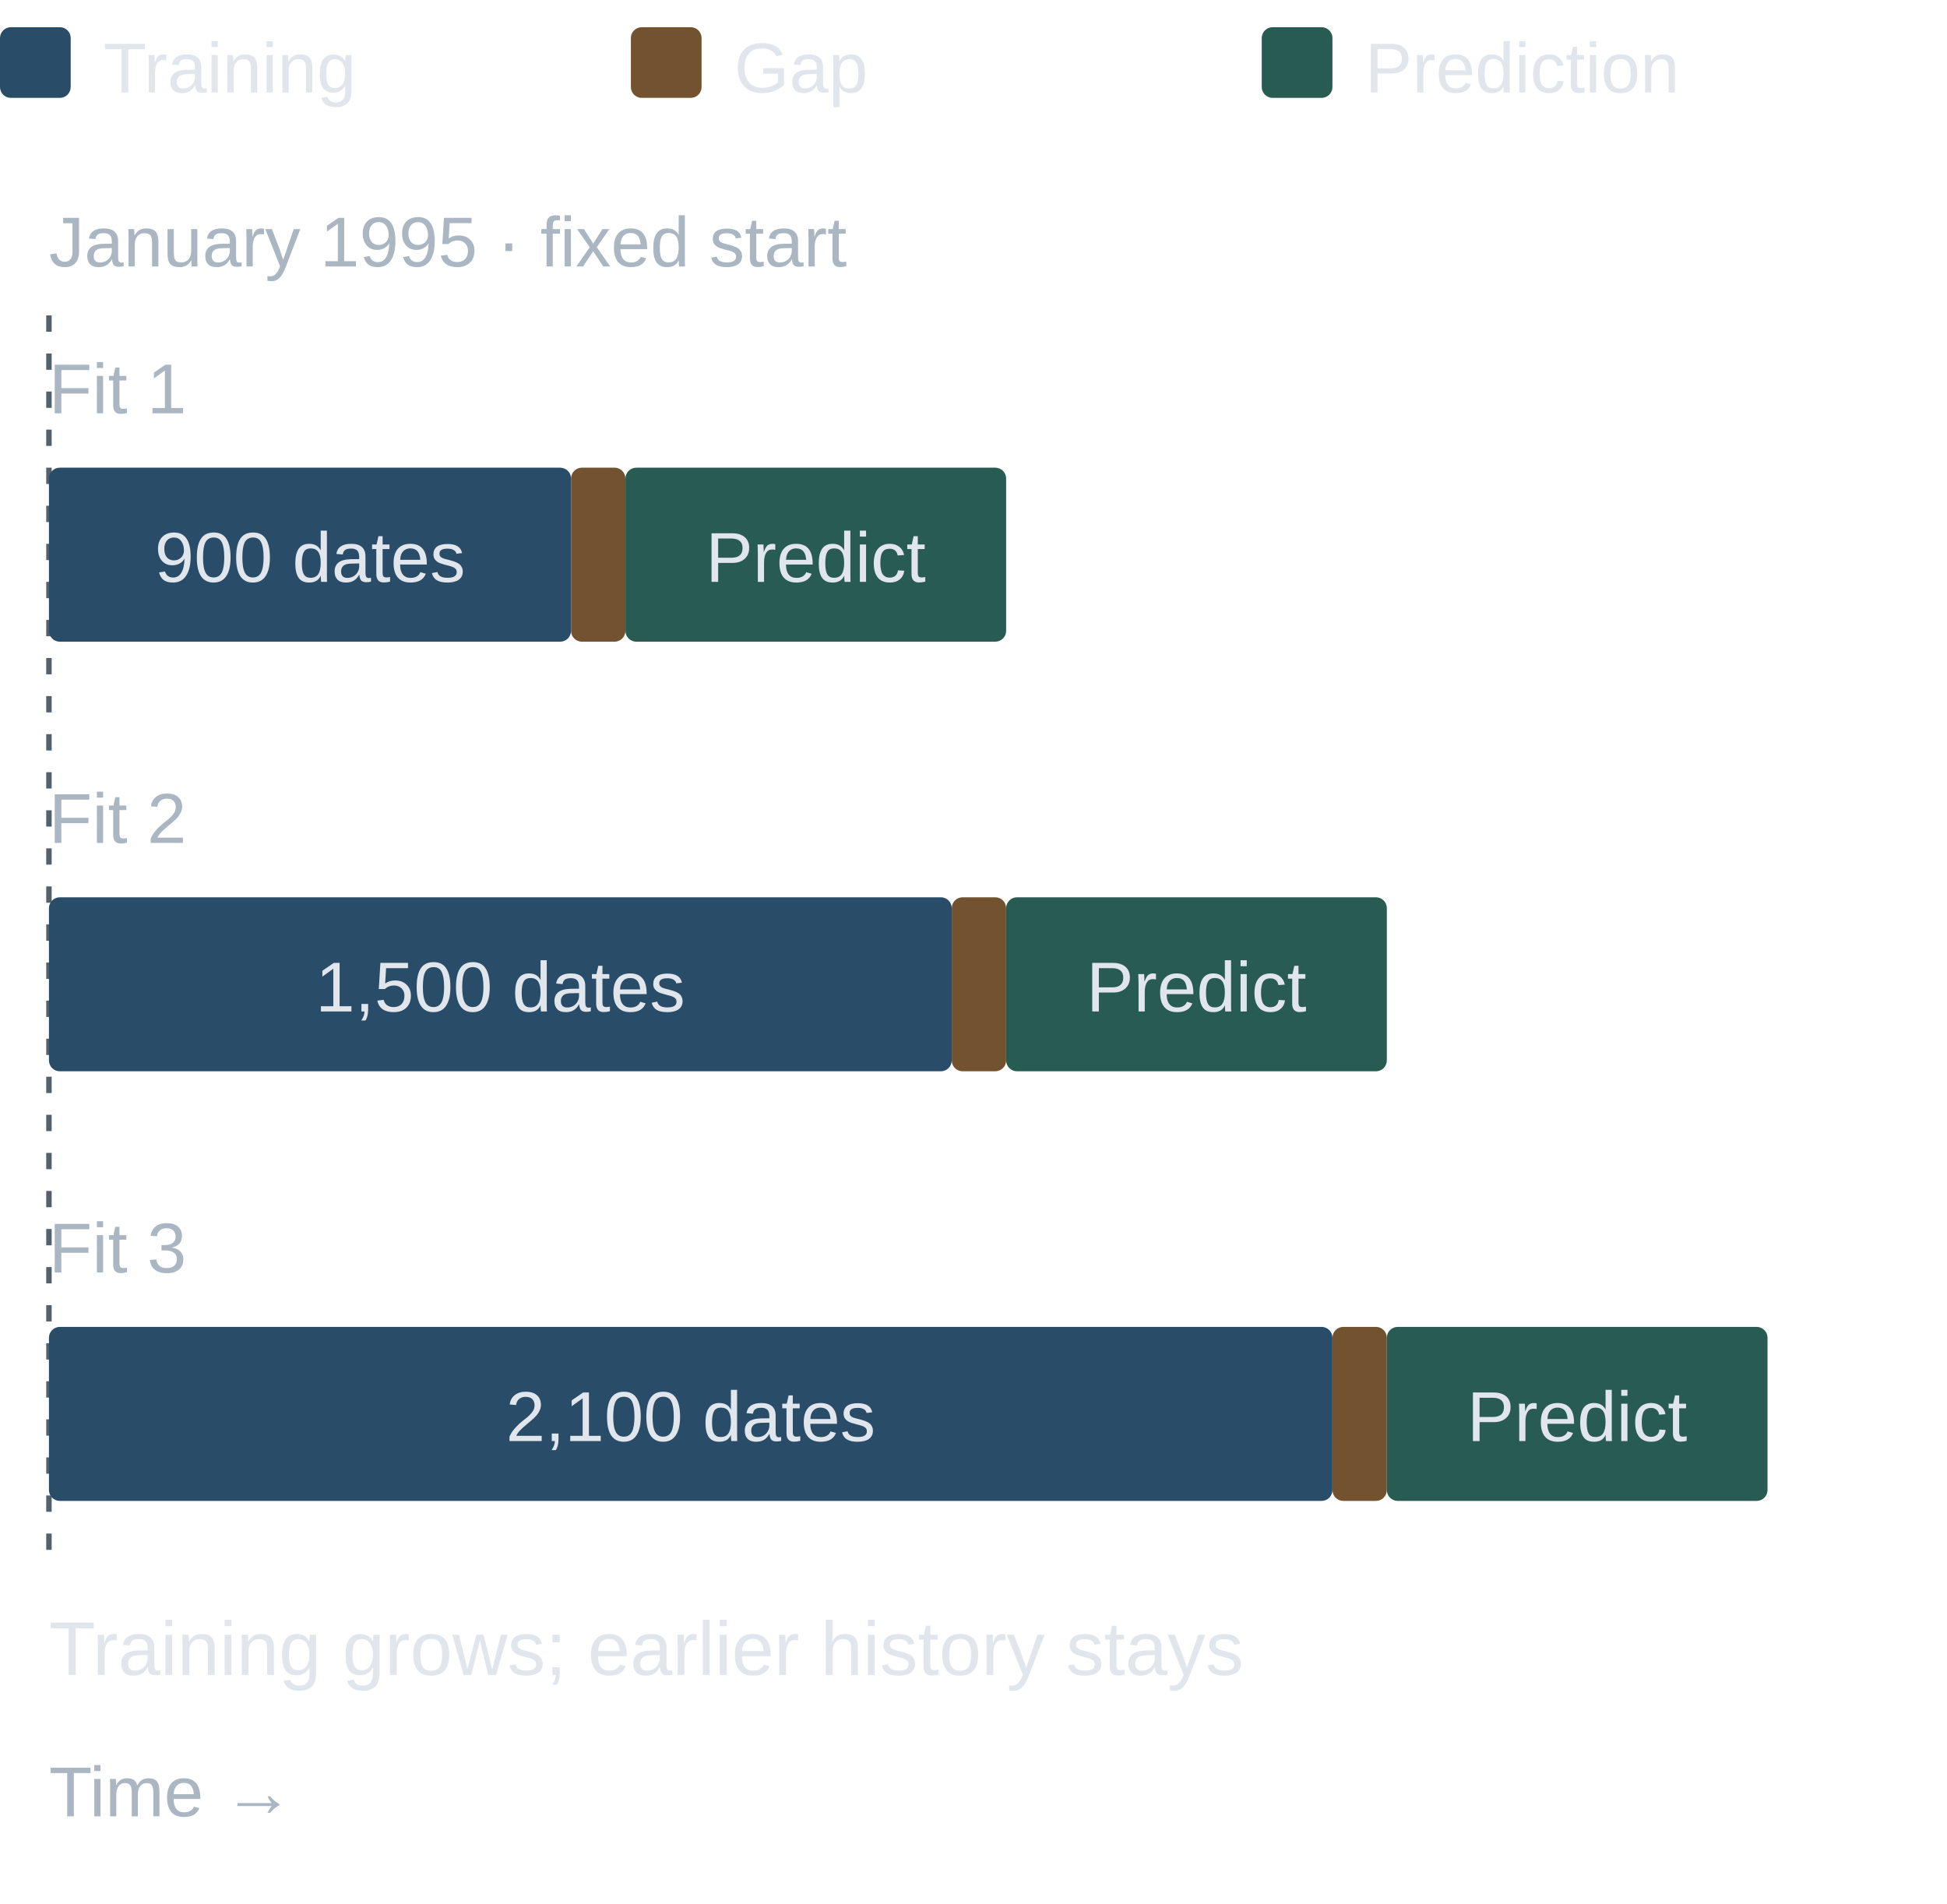
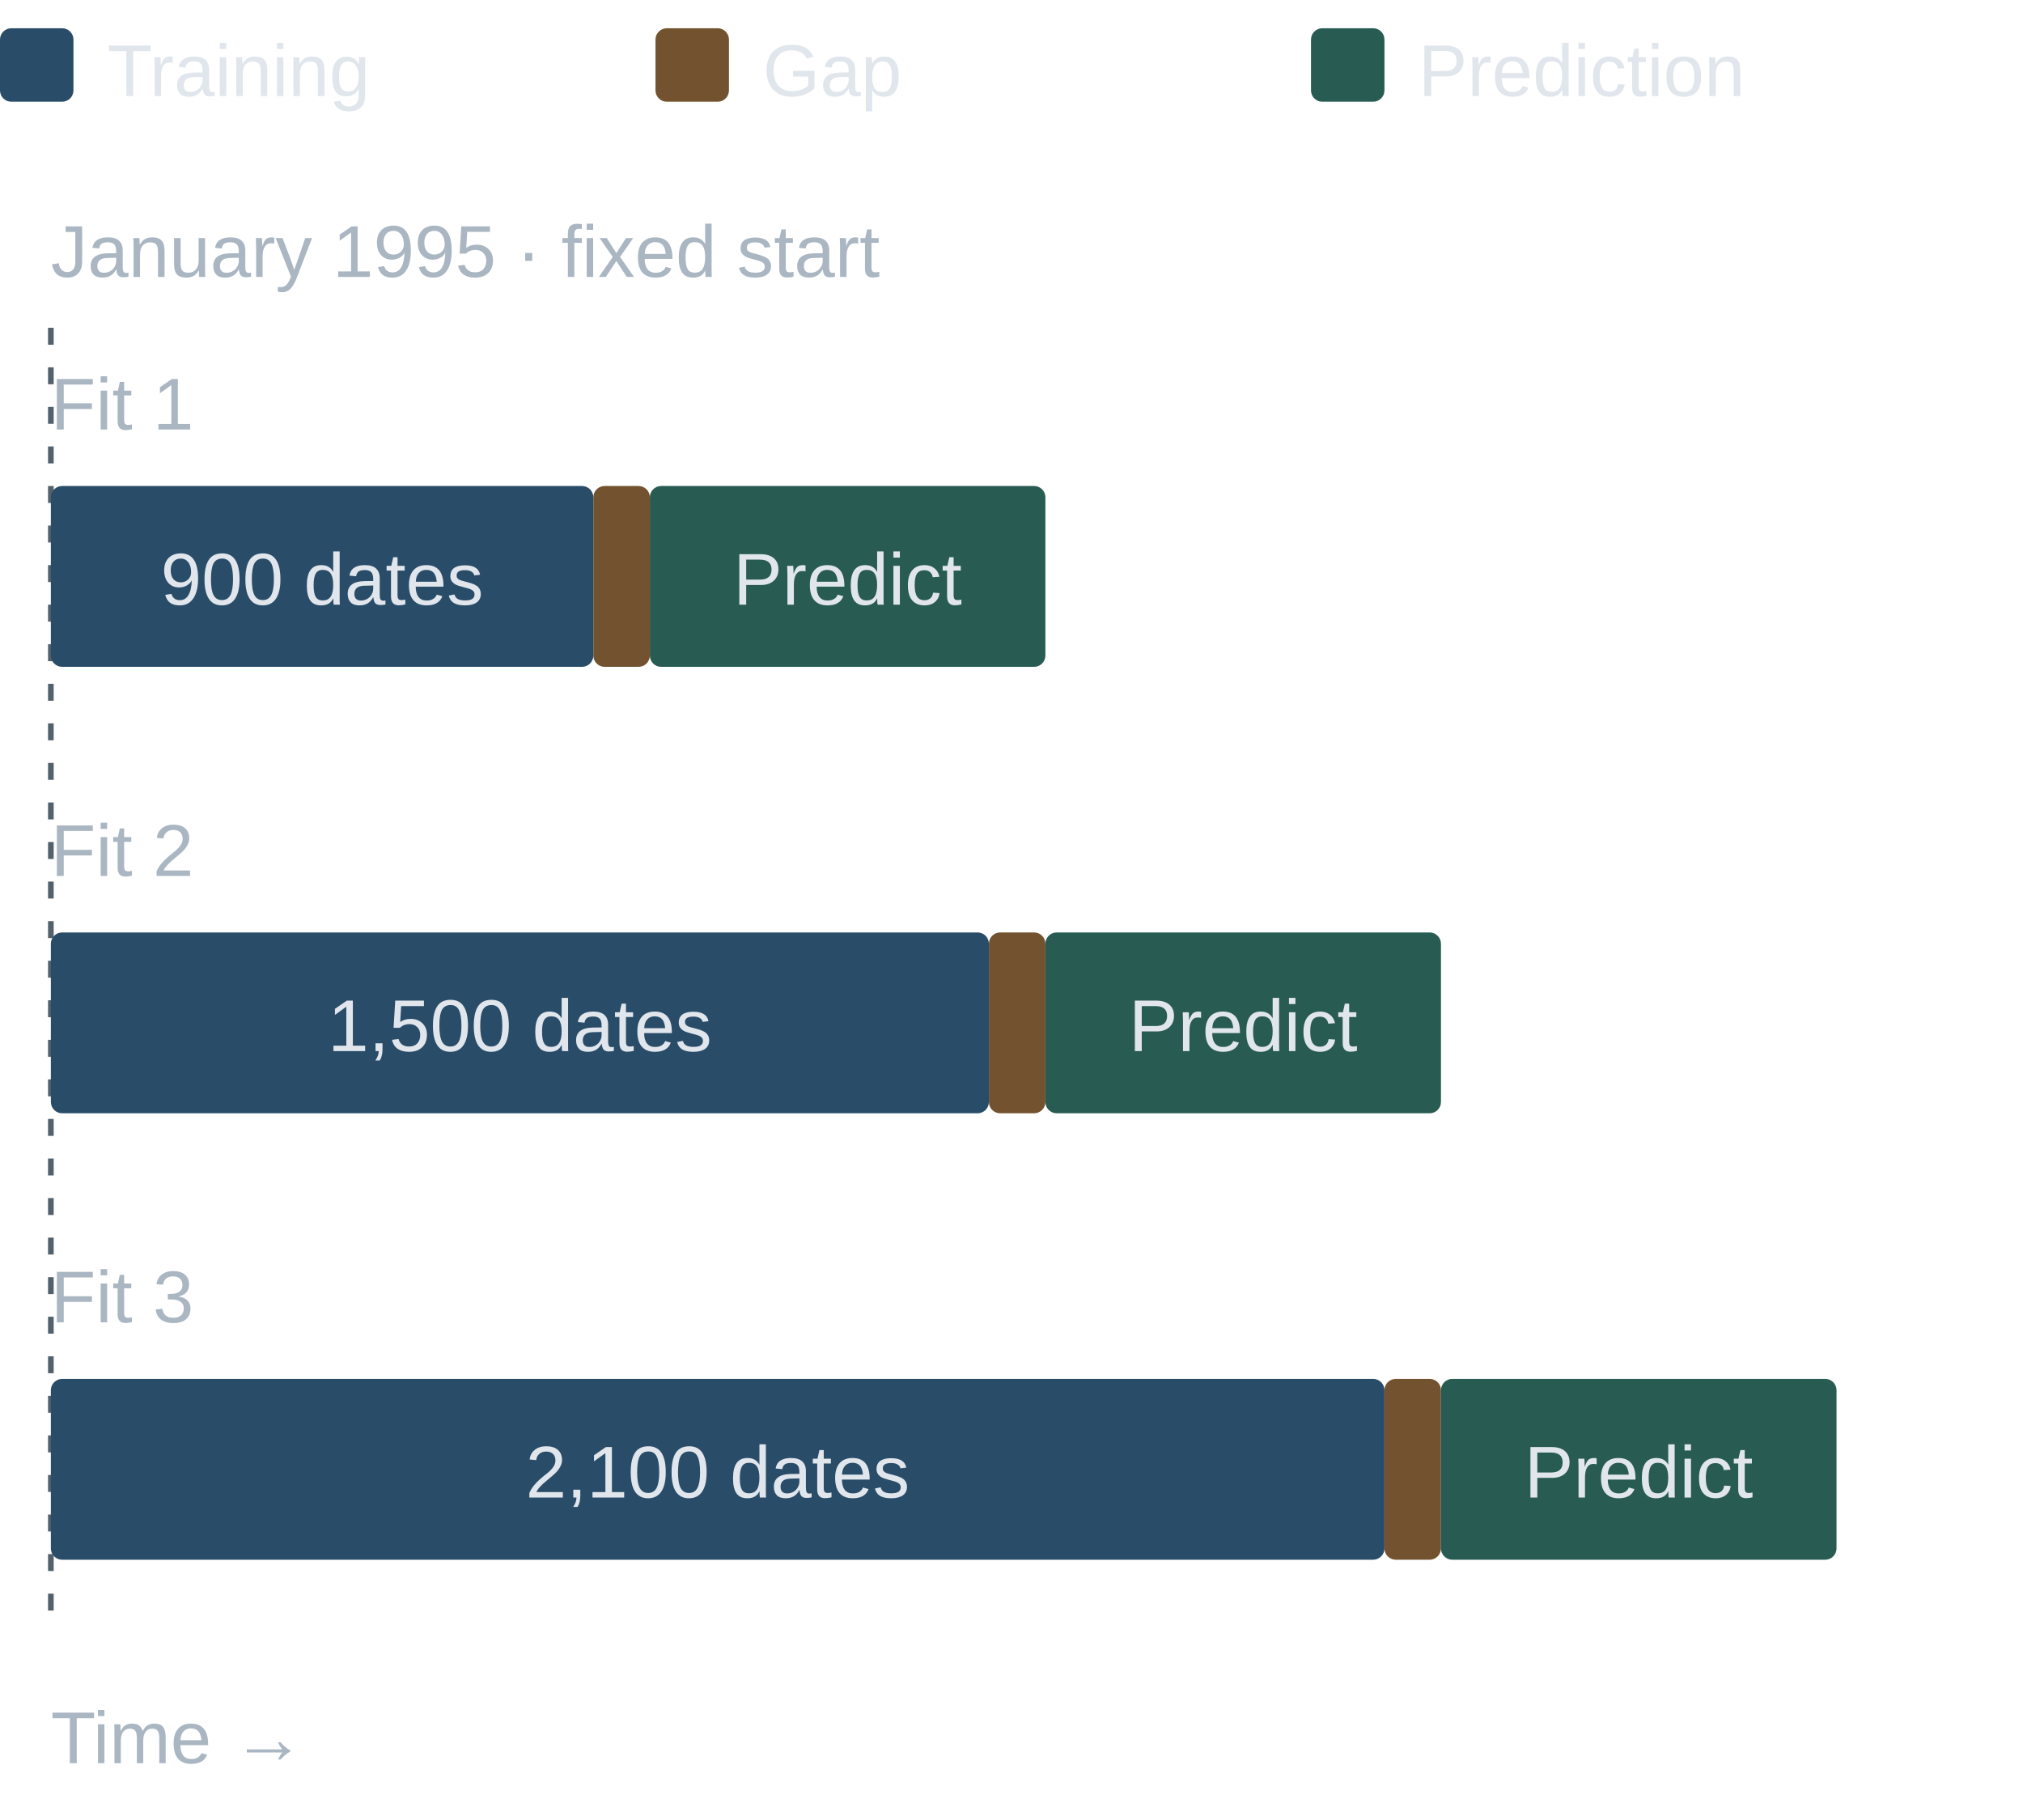
- <svg xmlns="http://www.w3.org/2000/svg" width="358" height="350" viewBox="0 0 358 350">
+ <svg xmlns="http://www.w3.org/2000/svg" width="358" height="322" viewBox="0 0 358 322">
  <g font-family="Arial, DejaVu Sans, sans-serif" fill="#e0e6ec">
    <rect x="0" y="5" width="13" height="13" rx="2" fill="#294c69" />
    <text x="19" y="17" font-size="13" text-anchor="start" fill="#e0e6ec">Training</text>
    <rect x="116" y="5" width="13" height="13" rx="2" fill="#72522f" />
    <text x="135" y="17" font-size="13" text-anchor="start" fill="#e0e6ec">Gap</text>
    <rect x="232" y="5" width="13" height="13" rx="2" fill="#285b52" />
    <text x="251" y="17" font-size="13" text-anchor="start" fill="#e0e6ec">Prediction</text>
    <text x="9" y="49" font-size="13" text-anchor="start" fill="#aab6c2">January 1995 · fixed start</text>
    <line x1="9" y1="58" x2="9" y2="288" stroke="#53616d" stroke-dasharray="3 4" />
    <text x="9" y="76" font-size="13" text-anchor="start" fill="#aab6c2">Fit 1</text>
    <rect x="9" y="86" width="96" height="32" rx="2" fill="#294c69" />
    <rect x="105" y="86" width="10" height="32" rx="2" fill="#72522f" />
    <rect x="115" y="86" width="70" height="32" rx="2" fill="#285b52" />
    <text x="57.0" y="107" font-size="13" text-anchor="middle" fill="#e0e6ec">900 dates</text>
    <text x="150.0" y="107" font-size="13" text-anchor="middle" fill="#e0e6ec">Predict</text>
    <text x="9" y="155" font-size="13" text-anchor="start" fill="#aab6c2">Fit 2</text>
    <rect x="9" y="165" width="166" height="32" rx="2" fill="#294c69" />
    <rect x="175" y="165" width="10" height="32" rx="2" fill="#72522f" />
    <rect x="185" y="165" width="70" height="32" rx="2" fill="#285b52" />
    <text x="92.0" y="186" font-size="13" text-anchor="middle" fill="#e0e6ec">1,500 dates</text>
    <text x="220.0" y="186" font-size="13" text-anchor="middle" fill="#e0e6ec">Predict</text>
    <text x="9" y="234" font-size="13" text-anchor="start" fill="#aab6c2">Fit 3</text>
    <rect x="9" y="244" width="236" height="32" rx="2" fill="#294c69" />
    <rect x="245" y="244" width="10" height="32" rx="2" fill="#72522f" />
    <rect x="255" y="244" width="70" height="32" rx="2" fill="#285b52" />
    <text x="127.0" y="265" font-size="13" text-anchor="middle" fill="#e0e6ec">2,100 dates</text>
    <text x="290.0" y="265" font-size="13" text-anchor="middle" fill="#e0e6ec">Predict</text>
-     <text x="9" y="308" font-size="14" text-anchor="start" fill="#e0e6ec">Training grows; earlier history stays</text>
-     <text x="9" y="334" font-size="13" text-anchor="start" fill="#aab6c2">Time →</text>
+     <text x="9" y="312" font-size="13" text-anchor="start" fill="#aab6c2">Time →</text>
  </g>
</svg>
